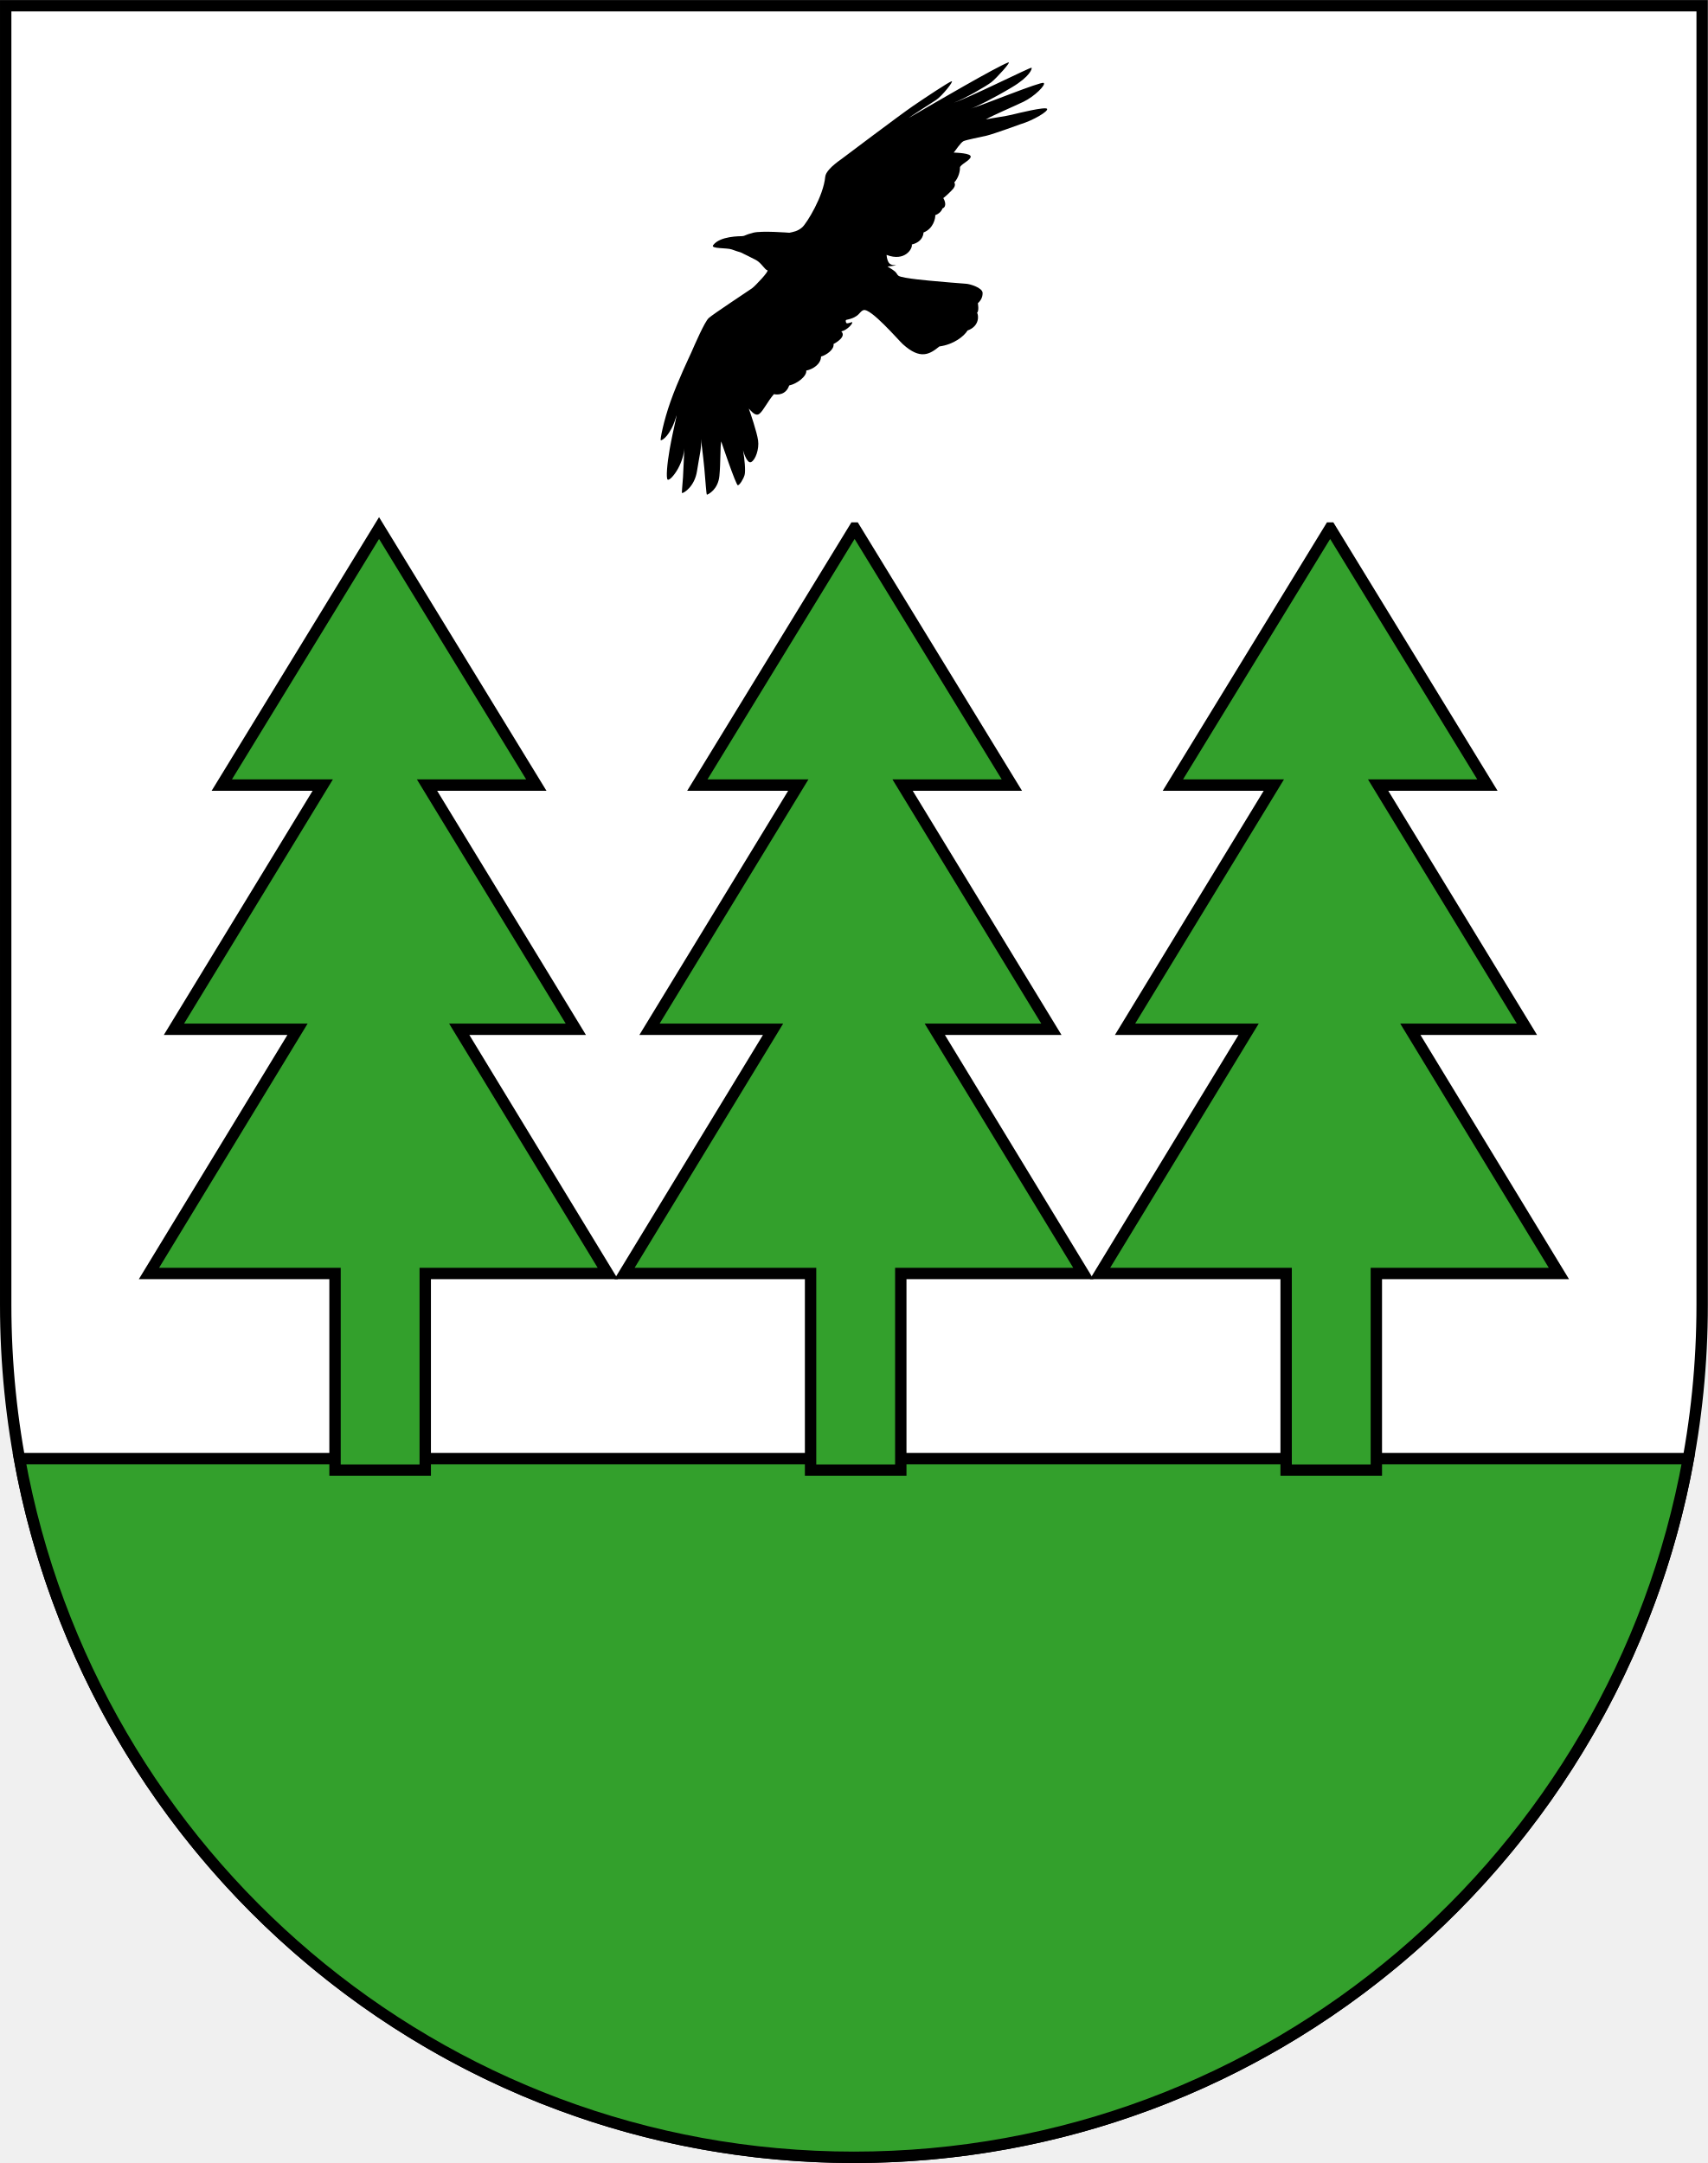
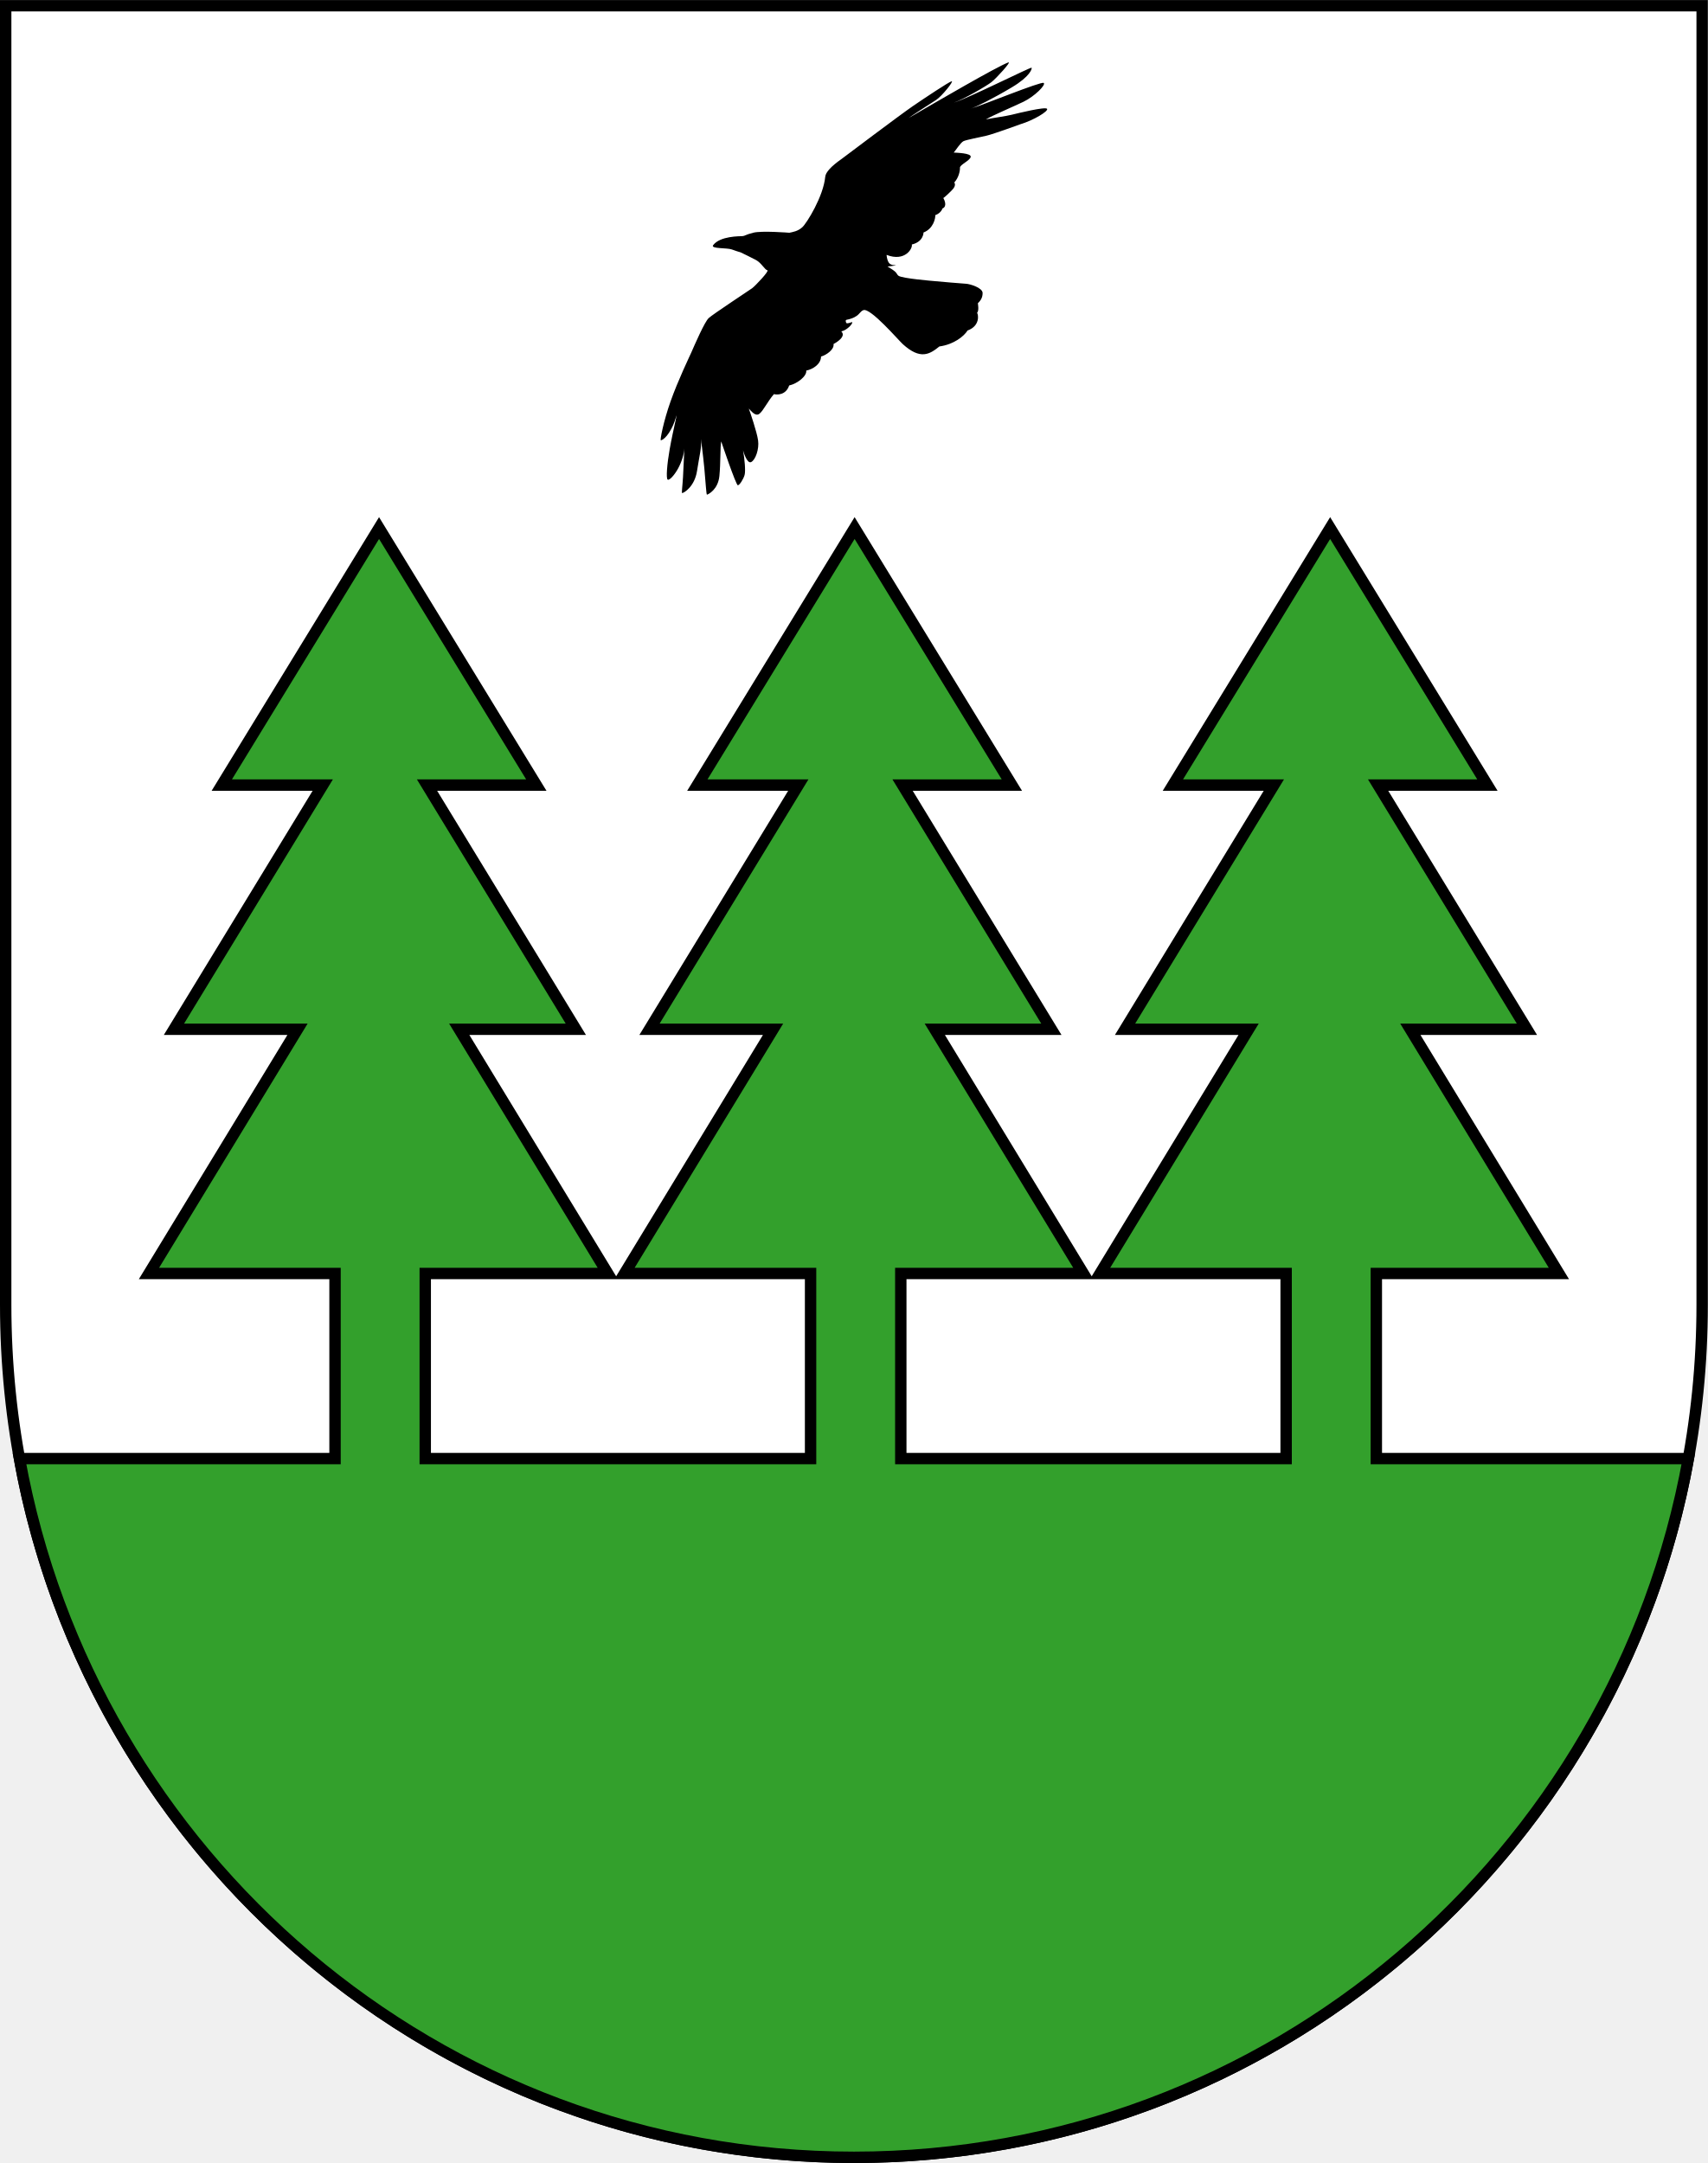
<svg xmlns="http://www.w3.org/2000/svg" xmlns:xlink="http://www.w3.org/1999/xlink" width="600" height="760" id="svg2" version="1.1">
  <defs id="defs4">
    <radialGradient cx="858.042" cy="579.933" r="300" fx="858.042" fy="579.933" id="radialGradient3236" xlink:href="#linearGradient2893" gradientUnits="userSpaceOnUse" gradientTransform="matrix(1.215027,0,0,1.266667,-839.1924,-490.4894)" />
    <linearGradient id="linearGradient2893">
      <stop id="stop2895" style="stop-color:#ffffff;stop-opacity:0.314" offset="0" />
      <stop id="stop2897" style="stop-color:#ffffff;stop-opacity:0.251" offset="0.19" />
      <stop id="stop2901" style="stop-color:#6b6b6b;stop-opacity:0.125" offset="0.6" />
      <stop id="stop2899" style="stop-color:#000000;stop-opacity:0.125" offset="1" />
    </linearGradient>
    <clipPath id="clipPath3983-1">
      <path d="m 1.5,1.5 0,458.868 C 1.5,626.679 135.815,761.5 301.5,761.5 467.185,761.5 601.5,626.679 601.5,460.368 L 601.5,1.5 1.5,1.5 z" id="path3985-7" style="fill:none;stroke:#000000;stroke-width:3;stroke-miterlimit:4;stroke-opacity:1;stroke-dasharray:none;display:inline" />
    </clipPath>
    <linearGradient xlink:href="#linearGradient3693" id="linearGradient3222" gradientUnits="userSpaceOnUse" gradientTransform="matrix(0.276504,0,-0.518581,0.534815,357.1774,286.9045)" x1="251.96" y1="562.482" x2="277.763" y2="590.941" />
    <linearGradient id="linearGradient3693">
      <stop style="stop-color:#969aa4;stop-opacity:1" offset="0" id="stop3695" />
      <stop style="stop-color:#cdcdcf;stop-opacity:1" offset="1" id="stop3697" />
    </linearGradient>
    <linearGradient xlink:href="#linearGradient3693" id="linearGradient3224" gradientUnits="userSpaceOnUse" gradientTransform="translate(-4.553496,53.57144)" x1="251.96" y1="562.482" x2="277.763" y2="590.941" />
    <linearGradient id="linearGradient4125">
      <stop style="stop-color:#969aa4;stop-opacity:1" offset="0" id="stop4127" />
      <stop style="stop-color:#cdcdcf;stop-opacity:1" offset="1" id="stop4129" />
    </linearGradient>
    <linearGradient xlink:href="#linearGradient3693" id="linearGradient3226" gradientUnits="userSpaceOnUse" gradientTransform="translate(0,52.81252)" x1="251.96" y1="562.482" x2="277.763" y2="590.941" />
    <linearGradient id="linearGradient4132">
      <stop style="stop-color:#969aa4;stop-opacity:1" offset="0" id="stop4134" />
      <stop style="stop-color:#cdcdcf;stop-opacity:1" offset="1" id="stop4136" />
    </linearGradient>
    <linearGradient xlink:href="#linearGradient3368" id="linearGradient3228" gradientUnits="userSpaceOnUse" gradientTransform="matrix(0.999044,0.06415167,-0.03758326,-0.862868,21.30428,985.5672)" x1="471.612" y1="495.372" x2="503.053" y2="474.773" />
    <linearGradient id="linearGradient3368">
      <stop style="stop-color:#969aa4;stop-opacity:1" offset="0" id="stop3370" />
      <stop style="stop-color:#d6d6d6;stop-opacity:1" offset="1" id="stop3372" />
    </linearGradient>
    <linearGradient xlink:href="#linearGradient3667" id="linearGradient3230" gradientUnits="userSpaceOnUse" gradientTransform="matrix(0.999044,0.06415167,-0.03758326,-0.862868,21.30428,985.5672)" x1="472.696" y1="494.559" x2="495.193" y2="473.418" />
    <linearGradient id="linearGradient3667">
      <stop style="stop-color:#000000;stop-opacity:1" offset="0" id="stop3669" />
      <stop style="stop-color:#000000;stop-opacity:0" offset="1" id="stop3671" />
    </linearGradient>
    <linearGradient xlink:href="#linearGradient3354" id="linearGradient3232" gradientUnits="userSpaceOnUse" gradientTransform="matrix(1.067377,-0.00225162,-0.163928,-0.974627,45.09665,1076.599)" x1="379.729" y1="477.212" x2="410.628" y2="446.585" />
    <linearGradient id="linearGradient3354">
      <stop style="stop-color:#969aa4;stop-opacity:1" offset="0" id="stop3356" />
      <stop style="stop-color:#d7d7d7;stop-opacity:1" offset="1" id="stop3358" />
    </linearGradient>
    <linearGradient xlink:href="#linearGradient3631" id="linearGradient3234" gradientUnits="userSpaceOnUse" gradientTransform="matrix(1.067377,-0.00225162,-0.163928,-0.974627,45.09647,1076.598)" x1="379.729" y1="473.689" x2="399.244" y2="444.687" />
    <linearGradient id="linearGradient3631">
      <stop style="stop-color:#000000;stop-opacity:1" offset="0" id="stop3633" />
      <stop style="stop-color:#000000;stop-opacity:0" offset="1" id="stop3635" />
    </linearGradient>
    <linearGradient xlink:href="#linearGradient3767" id="linearGradient3236" gradientUnits="userSpaceOnUse" gradientTransform="translate(0,52.81252)" x1="200.935" y1="499.041" x2="545.824" y2="520.034" />
    <linearGradient id="linearGradient3767">
      <stop style="stop-color:#5474ab;stop-opacity:1" offset="0" id="stop3769" />
      <stop style="stop-color:#39527c;stop-opacity:1" offset="1" id="stop3771" />
    </linearGradient>
    <linearGradient xlink:href="#linearGradient3759" id="linearGradient3238" gradientUnits="userSpaceOnUse" gradientTransform="translate(0,52.81252)" x1="353.496" y1="577.47" x2="350.818" y2="519.711" />
    <linearGradient id="linearGradient3759">
      <stop style="stop-color:#ffffff;stop-opacity:1" offset="0" id="stop3761" />
      <stop style="stop-color:#ffffff;stop-opacity:0" offset="1" id="stop3763" />
    </linearGradient>
    <linearGradient xlink:href="#linearGradient3368" id="linearGradient3240" gradientUnits="userSpaceOnUse" gradientTransform="translate(0,52.81252)" x1="471.612" y1="495.372" x2="503.053" y2="474.773" />
    <linearGradient id="linearGradient4163">
      <stop style="stop-color:#969aa4;stop-opacity:1" offset="0" id="stop4165" />
      <stop style="stop-color:#d6d6d6;stop-opacity:1" offset="1" id="stop4167" />
    </linearGradient>
    <linearGradient xlink:href="#linearGradient3354" id="linearGradient3242" gradientUnits="userSpaceOnUse" gradientTransform="translate(0,52.81252)" x1="379.729" y1="477.212" x2="410.628" y2="446.585" />
    <linearGradient id="linearGradient4170">
      <stop style="stop-color:#969aa4;stop-opacity:1" offset="0" id="stop4172" />
      <stop style="stop-color:#d7d7d7;stop-opacity:1" offset="1" id="stop4174" />
    </linearGradient>
    <linearGradient xlink:href="#linearGradient2306" id="linearGradient3244" gradientUnits="userSpaceOnUse" gradientTransform="translate(0,52.81252)" x1="278.902" y1="452.06" x2="306.982" y2="423.6" />
    <linearGradient id="linearGradient2306">
      <stop style="stop-color:#969aa4;stop-opacity:1" offset="0" id="stop2308" />
      <stop style="stop-color:#d8d8d8;stop-opacity:1" offset="1" id="stop2310" />
    </linearGradient>
    <linearGradient xlink:href="#linearGradient2248" id="linearGradient3246" gradientUnits="userSpaceOnUse" gradientTransform="translate(0,52.81252)" x1="246.268" y1="518.844" x2="316.089" y2="508.978" />
    <linearGradient id="linearGradient2248">
      <stop style="stop-color:#a8afbb;stop-opacity:1" offset="0" id="stop2250" />
      <stop style="stop-color:#e1e1e1;stop-opacity:1" offset="1" id="stop2252" />
    </linearGradient>
    <linearGradient xlink:href="#linearGradient3724" id="linearGradient3248" gradientUnits="userSpaceOnUse" gradientTransform="matrix(1.087299,0,0,1,-21.09082,52.81252)" x1="253.153" y1="508.924" x2="280.275" y2="529.806" />
    <linearGradient id="linearGradient3724">
      <stop style="stop-color:#000000;stop-opacity:1" offset="0" id="stop3726" />
      <stop style="stop-color:#000000;stop-opacity:0" offset="1" id="stop3728" />
    </linearGradient>
    <linearGradient xlink:href="#linearGradient3775" id="linearGradient3250" gradientUnits="userSpaceOnUse" gradientTransform="translate(0,52.81252)" x1="244.421" y1="486.295" x2="659.787" y2="519.607" />
    <linearGradient id="linearGradient3775">
      <stop style="stop-color:#11264a;stop-opacity:1" offset="0" id="stop3777" />
      <stop style="stop-color:#374c72;stop-opacity:1" offset="1" id="stop3779" />
    </linearGradient>
    <linearGradient xlink:href="#linearGradient3567" id="linearGradient3252" gradientUnits="userSpaceOnUse" gradientTransform="translate(0,52.81252)" x1="272.83" y1="445.988" x2="316.871" y2="438.134" />
    <linearGradient id="linearGradient3567">
      <stop style="stop-color:#000000;stop-opacity:1" offset="0" id="stop3569" />
      <stop style="stop-color:#000000;stop-opacity:0" offset="1" id="stop3571" />
    </linearGradient>
    <linearGradient xlink:href="#linearGradient3631" id="linearGradient3254" gradientUnits="userSpaceOnUse" gradientTransform="translate(0,52.81252)" x1="379.729" y1="473.689" x2="399.244" y2="444.687" />
    <linearGradient id="linearGradient4197">
      <stop style="stop-color:#000000;stop-opacity:1" offset="0" id="stop4199" />
      <stop style="stop-color:#000000;stop-opacity:0" offset="1" id="stop4201" />
    </linearGradient>
    <linearGradient xlink:href="#linearGradient3667" id="linearGradient3256" gradientUnits="userSpaceOnUse" gradientTransform="translate(0,52.81252)" x1="472.696" y1="494.559" x2="495.193" y2="473.418" />
    <linearGradient id="linearGradient4204">
      <stop style="stop-color:#000000;stop-opacity:1" offset="0" id="stop4206" />
      <stop style="stop-color:#000000;stop-opacity:0" offset="1" id="stop4208" />
    </linearGradient>
    <linearGradient xlink:href="#linearGradient3445" id="linearGradient3258" gradientUnits="userSpaceOnUse" gradientTransform="translate(0,52.81252)" x1="621.021" y1="516.328" x2="567.397" y2="516.328" />
    <linearGradient id="linearGradient3445">
      <stop style="stop-color:#969aa4;stop-opacity:1" offset="0" id="stop3447" />
      <stop style="stop-color:#d5d5d5;stop-opacity:1" offset="1" id="stop3449" />
    </linearGradient>
    <linearGradient xlink:href="#linearGradient3514" id="linearGradient3260" gradientUnits="userSpaceOnUse" gradientTransform="translate(0,52.81252)" x1="613.584" y1="516.109" x2="563.875" y2="516.109" />
    <linearGradient id="linearGradient3514">
      <stop style="stop-color:#000000;stop-opacity:0" offset="0" id="stop3516" />
      <stop style="stop-color:#000000;stop-opacity:1" offset="1" id="stop3518" />
    </linearGradient>
    <linearGradient xlink:href="#linearGradient2224" id="linearGradient3262" gradientUnits="userSpaceOnUse" gradientTransform="translate(0,52.81252)" x1="144.498" y1="503.59" x2="817.58" y2="503.059" />
    <linearGradient id="linearGradient2224">
      <stop style="stop-color:#243044;stop-opacity:1" offset="0" id="stop2226" />
      <stop style="stop-color:#3d5f94;stop-opacity:1" offset="1" id="stop2228" />
    </linearGradient>
    <radialGradient xlink:href="#linearGradient2208" id="radialGradient3264" gradientUnits="userSpaceOnUse" gradientTransform="matrix(-0.30774,1.166842,-1.044041,-0.27533,619.6395,374.3587)" cx="142.932" cy="425.059" fx="142.932" fy="425.059" r="11.806" />
    <linearGradient id="linearGradient2208">
      <stop style="stop-color:#ffff00;stop-opacity:1" offset="0" id="stop2210" />
      <stop style="stop-color:#ffffff;stop-opacity:1" offset="1" id="stop2212" />
    </linearGradient>
    <linearGradient id="linearGradient3693-8">
      <stop style="stop-color:#969aa4;stop-opacity:1" offset="0" id="stop3695-8" />
      <stop style="stop-color:#cdcdcf;stop-opacity:1" offset="1" id="stop3697-2" />
    </linearGradient>
    <linearGradient id="linearGradient4116">
      <stop style="stop-color:#969aa4;stop-opacity:1" offset="0" id="stop4118" />
      <stop style="stop-color:#cdcdcf;stop-opacity:1" offset="1" id="stop4120" />
    </linearGradient>
    <linearGradient id="linearGradient4123">
      <stop style="stop-color:#969aa4;stop-opacity:1" offset="0" id="stop4125" />
      <stop style="stop-color:#cdcdcf;stop-opacity:1" offset="1" id="stop4127-5" />
    </linearGradient>
    <linearGradient id="linearGradient3368-7">
      <stop style="stop-color:#969aa4;stop-opacity:1" offset="0" id="stop3370-1" />
      <stop style="stop-color:#d6d6d6;stop-opacity:1" offset="1" id="stop3372-1" />
    </linearGradient>
    <linearGradient id="linearGradient3667-2">
      <stop style="stop-color:#000000;stop-opacity:1" offset="0" id="stop3669-7" />
      <stop style="stop-color:#000000;stop-opacity:0" offset="1" id="stop3671-6" />
    </linearGradient>
    <linearGradient id="linearGradient3354-4">
      <stop style="stop-color:#969aa4;stop-opacity:1" offset="0" id="stop3356-2" />
      <stop style="stop-color:#d7d7d7;stop-opacity:1" offset="1" id="stop3358-3" />
    </linearGradient>
    <linearGradient id="linearGradient3631-2">
      <stop style="stop-color:#000000;stop-opacity:1" offset="0" id="stop3633-1" />
      <stop style="stop-color:#000000;stop-opacity:0" offset="1" id="stop3635-6" />
    </linearGradient>
    <linearGradient id="linearGradient3767-5">
      <stop style="stop-color:#5474ab;stop-opacity:1" offset="0" id="stop3769-7" />
      <stop style="stop-color:#39527c;stop-opacity:1" offset="1" id="stop3771-6" />
    </linearGradient>
    <linearGradient id="linearGradient3759-8">
      <stop style="stop-color:#ffffff;stop-opacity:1" offset="0" id="stop3761-9" />
      <stop style="stop-color:#ffffff;stop-opacity:0" offset="1" id="stop3763-2" />
    </linearGradient>
    <linearGradient id="linearGradient4154">
      <stop style="stop-color:#969aa4;stop-opacity:1" offset="0" id="stop4156" />
      <stop style="stop-color:#d6d6d6;stop-opacity:1" offset="1" id="stop4158" />
    </linearGradient>
    <linearGradient id="linearGradient4161">
      <stop style="stop-color:#969aa4;stop-opacity:1" offset="0" id="stop4163" />
      <stop style="stop-color:#d7d7d7;stop-opacity:1" offset="1" id="stop4165-5" />
    </linearGradient>
    <linearGradient id="linearGradient2306-3">
      <stop style="stop-color:#969aa4;stop-opacity:1" offset="0" id="stop2308-1" />
      <stop style="stop-color:#d8d8d8;stop-opacity:1" offset="1" id="stop2310-2" />
    </linearGradient>
    <linearGradient id="linearGradient2248-3">
      <stop style="stop-color:#a8afbb;stop-opacity:1" offset="0" id="stop2250-4" />
      <stop style="stop-color:#e1e1e1;stop-opacity:1" offset="1" id="stop2252-1" />
    </linearGradient>
    <linearGradient id="linearGradient3724-3">
      <stop style="stop-color:#000000;stop-opacity:1" offset="0" id="stop3726-8" />
      <stop style="stop-color:#000000;stop-opacity:0" offset="1" id="stop3728-7" />
    </linearGradient>
    <linearGradient id="linearGradient3775-2">
      <stop style="stop-color:#11264a;stop-opacity:1" offset="0" id="stop3777-7" />
      <stop style="stop-color:#374c72;stop-opacity:1" offset="1" id="stop3779-7" />
    </linearGradient>
    <linearGradient id="linearGradient3567-3">
      <stop style="stop-color:#000000;stop-opacity:1" offset="0" id="stop3569-1" />
      <stop style="stop-color:#000000;stop-opacity:0" offset="1" id="stop3571-9" />
    </linearGradient>
    <linearGradient id="linearGradient4188">
      <stop style="stop-color:#000000;stop-opacity:1" offset="0" id="stop4190" />
      <stop style="stop-color:#000000;stop-opacity:0" offset="1" id="stop4192" />
    </linearGradient>
    <linearGradient id="linearGradient4195">
      <stop style="stop-color:#000000;stop-opacity:1" offset="0" id="stop4197" />
      <stop style="stop-color:#000000;stop-opacity:0" offset="1" id="stop4199-5" />
    </linearGradient>
    <linearGradient id="linearGradient3445-2">
      <stop style="stop-color:#969aa4;stop-opacity:1" offset="0" id="stop3447-8" />
      <stop style="stop-color:#d5d5d5;stop-opacity:1" offset="1" id="stop3449-6" />
    </linearGradient>
    <linearGradient id="linearGradient3514-2">
      <stop style="stop-color:#000000;stop-opacity:0" offset="0" id="stop3516-4" />
      <stop style="stop-color:#000000;stop-opacity:1" offset="1" id="stop3518-8" />
    </linearGradient>
    <linearGradient id="linearGradient2224-5">
      <stop style="stop-color:#243044;stop-opacity:1" offset="0" id="stop2226-0" />
      <stop style="stop-color:#3d5f94;stop-opacity:1" offset="1" id="stop2228-9" />
    </linearGradient>
    <linearGradient id="linearGradient2208-0">
      <stop style="stop-color:#ffff00;stop-opacity:1" offset="0" id="stop2210-6" />
      <stop style="stop-color:#ffffff;stop-opacity:1" offset="1" id="stop2212-1" />
    </linearGradient>
    <linearGradient id="linearGradient2208-0-3">
      <stop id="stop2210-6-5" offset="0" style="stop-color:#ffff00;stop-opacity:1" />
      <stop id="stop2212-1-1" offset="1" style="stop-color:#ffffff;stop-opacity:1" />
    </linearGradient>
    <linearGradient id="linearGradient2224-5-4">
      <stop id="stop2226-0-7" offset="0" style="stop-color:#243044;stop-opacity:1" />
      <stop id="stop2228-9-8" offset="1" style="stop-color:#3d5f94;stop-opacity:1" />
    </linearGradient>
    <linearGradient id="linearGradient3514-2-5">
      <stop id="stop3516-4-0" offset="0" style="stop-color:#000000;stop-opacity:0" />
      <stop id="stop3518-8-9" offset="1" style="stop-color:#000000;stop-opacity:1" />
    </linearGradient>
    <linearGradient id="linearGradient3445-2-0">
      <stop id="stop3447-8-1" offset="0" style="stop-color:#969aa4;stop-opacity:1" />
      <stop id="stop3449-6-2" offset="1" style="stop-color:#d5d5d5;stop-opacity:1" />
    </linearGradient>
    <linearGradient id="linearGradient4195-0">
      <stop id="stop4197-3" offset="0" style="stop-color:#000000;stop-opacity:1" />
      <stop id="stop4199-5-8" offset="1" style="stop-color:#000000;stop-opacity:0" />
    </linearGradient>
    <linearGradient id="linearGradient4188-2">
      <stop id="stop4190-6" offset="0" style="stop-color:#000000;stop-opacity:1" />
      <stop id="stop4192-6" offset="1" style="stop-color:#000000;stop-opacity:0" />
    </linearGradient>
    <linearGradient id="linearGradient3567-3-8">
      <stop id="stop3569-1-1" offset="0" style="stop-color:#000000;stop-opacity:1" />
      <stop id="stop3571-9-8" offset="1" style="stop-color:#000000;stop-opacity:0" />
    </linearGradient>
    <linearGradient id="linearGradient3775-2-5">
      <stop id="stop3777-7-9" offset="0" style="stop-color:#11264a;stop-opacity:1" />
      <stop id="stop3779-7-9" offset="1" style="stop-color:#374c72;stop-opacity:1" />
    </linearGradient>
    <linearGradient id="linearGradient3724-3-7">
      <stop id="stop3726-8-3" offset="0" style="stop-color:#000000;stop-opacity:1" />
      <stop id="stop3728-7-3" offset="1" style="stop-color:#000000;stop-opacity:0" />
    </linearGradient>
    <linearGradient id="linearGradient2248-3-7">
      <stop id="stop2250-4-7" offset="0" style="stop-color:#a8afbb;stop-opacity:1" />
      <stop id="stop2252-1-7" offset="1" style="stop-color:#e1e1e1;stop-opacity:1" />
    </linearGradient>
    <linearGradient id="linearGradient2306-3-0">
      <stop id="stop2308-1-7" offset="0" style="stop-color:#969aa4;stop-opacity:1" />
      <stop id="stop2310-2-1" offset="1" style="stop-color:#d8d8d8;stop-opacity:1" />
    </linearGradient>
    <linearGradient id="linearGradient4161-1">
      <stop id="stop4163-4" offset="0" style="stop-color:#969aa4;stop-opacity:1" />
      <stop id="stop4165-5-6" offset="1" style="stop-color:#d7d7d7;stop-opacity:1" />
    </linearGradient>
    <linearGradient id="linearGradient4154-2">
      <stop id="stop4156-0" offset="0" style="stop-color:#969aa4;stop-opacity:1" />
      <stop id="stop4158-0" offset="1" style="stop-color:#d6d6d6;stop-opacity:1" />
    </linearGradient>
    <linearGradient id="linearGradient3759-8-5">
      <stop id="stop3761-9-4" offset="0" style="stop-color:#ffffff;stop-opacity:1" />
      <stop id="stop3763-2-1" offset="1" style="stop-color:#ffffff;stop-opacity:0" />
    </linearGradient>
    <linearGradient id="linearGradient3767-5-6">
      <stop id="stop3769-7-5" offset="0" style="stop-color:#5474ab;stop-opacity:1" />
      <stop id="stop3771-6-7" offset="1" style="stop-color:#39527c;stop-opacity:1" />
    </linearGradient>
    <linearGradient id="linearGradient3631-2-6">
      <stop id="stop3633-1-0" offset="0" style="stop-color:#000000;stop-opacity:1" />
      <stop id="stop3635-6-1" offset="1" style="stop-color:#000000;stop-opacity:0" />
    </linearGradient>
    <linearGradient id="linearGradient3354-4-3">
      <stop id="stop3356-2-7" offset="0" style="stop-color:#969aa4;stop-opacity:1" />
      <stop id="stop3358-3-2" offset="1" style="stop-color:#d7d7d7;stop-opacity:1" />
    </linearGradient>
    <linearGradient id="linearGradient3667-2-0">
      <stop id="stop3669-7-9" offset="0" style="stop-color:#000000;stop-opacity:1" />
      <stop id="stop3671-6-7" offset="1" style="stop-color:#000000;stop-opacity:0" />
    </linearGradient>
    <linearGradient id="linearGradient3368-7-5">
      <stop id="stop3370-1-4" offset="0" style="stop-color:#969aa4;stop-opacity:1" />
      <stop id="stop3372-1-2" offset="1" style="stop-color:#d6d6d6;stop-opacity:1" />
    </linearGradient>
    <linearGradient id="linearGradient4123-3">
      <stop id="stop4125-6" offset="0" style="stop-color:#969aa4;stop-opacity:1" />
      <stop id="stop4127-5-1" offset="1" style="stop-color:#cdcdcf;stop-opacity:1" />
    </linearGradient>
    <linearGradient id="linearGradient4116-0">
      <stop id="stop4118-7" offset="0" style="stop-color:#969aa4;stop-opacity:1" />
      <stop id="stop4120-6" offset="1" style="stop-color:#cdcdcf;stop-opacity:1" />
    </linearGradient>
    <linearGradient id="linearGradient3693-8-9">
      <stop id="stop3695-8-8" offset="0" style="stop-color:#969aa4;stop-opacity:1" />
      <stop id="stop3697-2-4" offset="1" style="stop-color:#cdcdcf;stop-opacity:1" />
    </linearGradient>
    <linearGradient id="linearGradient2208-1">
      <stop id="stop2210-3" offset="0" style="stop-color:#ffff00;stop-opacity:1" />
      <stop id="stop2212-5" offset="1" style="stop-color:#ffffff;stop-opacity:1" />
    </linearGradient>
    <radialGradient r="11.806" fy="425.059" fx="142.932" cy="425.059" cx="142.932" gradientTransform="matrix(-0.30774,1.166842,-1.044041,-0.27533,619.6395,374.3587)" gradientUnits="userSpaceOnUse" id="radialGradient3264-9" xlink:href="#linearGradient2208-1" />
    <linearGradient id="linearGradient2224-8">
      <stop id="stop2226-8" offset="0" style="stop-color:#243044;stop-opacity:1" />
      <stop id="stop2228-2" offset="1" style="stop-color:#3d5f94;stop-opacity:1" />
    </linearGradient>
    <linearGradient y2="503.059" x2="817.58" y1="503.59" x1="144.498" gradientTransform="translate(0,52.81252)" gradientUnits="userSpaceOnUse" id="linearGradient3262-7" xlink:href="#linearGradient2224-8" />
    <linearGradient id="linearGradient3514-9">
      <stop id="stop3516-6" offset="0" style="stop-color:#000000;stop-opacity:0" />
      <stop id="stop3518-3" offset="1" style="stop-color:#000000;stop-opacity:1" />
    </linearGradient>
    <linearGradient y2="516.109" x2="563.875" y1="516.109" x1="613.584" gradientTransform="translate(0,52.81252)" gradientUnits="userSpaceOnUse" id="linearGradient3260-4" xlink:href="#linearGradient3514-9" />
    <linearGradient id="linearGradient3445-6">
      <stop id="stop3447-1" offset="0" style="stop-color:#969aa4;stop-opacity:1" />
      <stop id="stop3449-8" offset="1" style="stop-color:#d5d5d5;stop-opacity:1" />
    </linearGradient>
    <linearGradient y2="516.328" x2="567.397" y1="516.328" x1="621.021" gradientTransform="translate(0,52.81252)" gradientUnits="userSpaceOnUse" id="linearGradient3258-6" xlink:href="#linearGradient3445-6" />
    <linearGradient id="linearGradient4204-4">
      <stop id="stop4206-6" offset="0" style="stop-color:#000000;stop-opacity:1" />
      <stop id="stop4208-0" offset="1" style="stop-color:#000000;stop-opacity:0" />
    </linearGradient>
    <linearGradient y2="473.418" x2="495.193" y1="494.559" x1="472.696" gradientTransform="translate(0,52.81252)" gradientUnits="userSpaceOnUse" id="linearGradient3256-4" xlink:href="#linearGradient3667-5" />
    <linearGradient id="linearGradient4197-8">
      <stop id="stop4199-9" offset="0" style="stop-color:#000000;stop-opacity:1" />
      <stop id="stop4201-3" offset="1" style="stop-color:#000000;stop-opacity:0" />
    </linearGradient>
    <linearGradient y2="444.687" x2="399.244" y1="473.689" x1="379.729" gradientTransform="translate(0,52.81252)" gradientUnits="userSpaceOnUse" id="linearGradient3254-3" xlink:href="#linearGradient3631-4" />
    <linearGradient id="linearGradient3567-0">
      <stop id="stop3569-6" offset="0" style="stop-color:#000000;stop-opacity:1" />
      <stop id="stop3571-1" offset="1" style="stop-color:#000000;stop-opacity:0" />
    </linearGradient>
    <linearGradient y2="438.134" x2="316.871" y1="445.988" x1="272.83" gradientTransform="translate(0,52.81252)" gradientUnits="userSpaceOnUse" id="linearGradient3252-0" xlink:href="#linearGradient3567-0" />
    <linearGradient id="linearGradient3775-5">
      <stop id="stop3777-0" offset="0" style="stop-color:#11264a;stop-opacity:1" />
      <stop id="stop3779-9" offset="1" style="stop-color:#374c72;stop-opacity:1" />
    </linearGradient>
    <linearGradient y2="519.607" x2="659.787" y1="486.295" x1="244.421" gradientTransform="translate(0,52.81252)" gradientUnits="userSpaceOnUse" id="linearGradient3250-6" xlink:href="#linearGradient3775-5" />
    <linearGradient id="linearGradient3724-2">
      <stop id="stop3726-4" offset="0" style="stop-color:#000000;stop-opacity:1" />
      <stop id="stop3728-8" offset="1" style="stop-color:#000000;stop-opacity:0" />
    </linearGradient>
    <linearGradient y2="529.806" x2="280.275" y1="508.924" x1="253.153" gradientTransform="matrix(1.087299,0,0,1,-21.09082,52.81252)" gradientUnits="userSpaceOnUse" id="linearGradient3248-0" xlink:href="#linearGradient3724-2" />
    <linearGradient id="linearGradient2248-2">
      <stop id="stop2250-8" offset="0" style="stop-color:#a8afbb;stop-opacity:1" />
      <stop id="stop2252-6" offset="1" style="stop-color:#e1e1e1;stop-opacity:1" />
    </linearGradient>
    <linearGradient y2="508.978" x2="316.089" y1="518.844" x1="246.268" gradientTransform="translate(0,52.81252)" gradientUnits="userSpaceOnUse" id="linearGradient3246-0" xlink:href="#linearGradient2248-2" />
    <linearGradient id="linearGradient2306-8">
      <stop id="stop2308-6" offset="0" style="stop-color:#969aa4;stop-opacity:1" />
      <stop id="stop2310-5" offset="1" style="stop-color:#d8d8d8;stop-opacity:1" />
    </linearGradient>
    <linearGradient y2="423.6" x2="306.982" y1="452.06" x1="278.902" gradientTransform="translate(0,52.81252)" gradientUnits="userSpaceOnUse" id="linearGradient3244-9" xlink:href="#linearGradient2306-8" />
    <linearGradient id="linearGradient4170-9">
      <stop id="stop4172-3" offset="0" style="stop-color:#969aa4;stop-opacity:1" />
      <stop id="stop4174-1" offset="1" style="stop-color:#d7d7d7;stop-opacity:1" />
    </linearGradient>
    <linearGradient y2="446.585" x2="410.628" y1="477.212" x1="379.729" gradientTransform="translate(0,52.81252)" gradientUnits="userSpaceOnUse" id="linearGradient3242-7" xlink:href="#linearGradient3354-9" />
    <linearGradient id="linearGradient4163-4">
      <stop id="stop4165-2" offset="0" style="stop-color:#969aa4;stop-opacity:1" />
      <stop id="stop4167-7" offset="1" style="stop-color:#d6d6d6;stop-opacity:1" />
    </linearGradient>
    <linearGradient y2="474.773" x2="503.053" y1="495.372" x1="471.612" gradientTransform="translate(0,52.81252)" gradientUnits="userSpaceOnUse" id="linearGradient3240-7" xlink:href="#linearGradient3368-2" />
    <linearGradient id="linearGradient3759-1">
      <stop id="stop3761-3" offset="0" style="stop-color:#ffffff;stop-opacity:1" />
      <stop id="stop3763-8" offset="1" style="stop-color:#ffffff;stop-opacity:0" />
    </linearGradient>
    <linearGradient y2="519.711" x2="350.818" y1="577.47" x1="353.496" gradientTransform="translate(0,52.81252)" gradientUnits="userSpaceOnUse" id="linearGradient3238-1" xlink:href="#linearGradient3759-1" />
    <linearGradient id="linearGradient3767-3">
      <stop id="stop3769-3" offset="0" style="stop-color:#5474ab;stop-opacity:1" />
      <stop id="stop3771-4" offset="1" style="stop-color:#39527c;stop-opacity:1" />
    </linearGradient>
    <linearGradient y2="520.034" x2="545.824" y1="499.041" x1="200.935" gradientTransform="translate(0,52.81252)" gradientUnits="userSpaceOnUse" id="linearGradient3236-2" xlink:href="#linearGradient3767-3" />
    <linearGradient id="linearGradient3631-4">
      <stop id="stop3633-3" offset="0" style="stop-color:#000000;stop-opacity:1" />
      <stop id="stop3635-1" offset="1" style="stop-color:#000000;stop-opacity:0" />
    </linearGradient>
    <linearGradient y2="444.687" x2="399.244" y1="473.689" x1="379.729" gradientTransform="matrix(1.067377,-0.00225162,-0.163928,-0.974627,45.09647,1076.598)" gradientUnits="userSpaceOnUse" id="linearGradient3234-5" xlink:href="#linearGradient3631-4" />
    <linearGradient id="linearGradient3354-9">
      <stop id="stop3356-27" offset="0" style="stop-color:#969aa4;stop-opacity:1" />
      <stop id="stop3358-9" offset="1" style="stop-color:#d7d7d7;stop-opacity:1" />
    </linearGradient>
    <linearGradient y2="446.585" x2="410.628" y1="477.212" x1="379.729" gradientTransform="matrix(1.067377,-0.00225162,-0.163928,-0.974627,45.09665,1076.599)" gradientUnits="userSpaceOnUse" id="linearGradient3232-8" xlink:href="#linearGradient3354-9" />
    <linearGradient id="linearGradient3667-5">
      <stop id="stop3669-76" offset="0" style="stop-color:#000000;stop-opacity:1" />
      <stop id="stop3671-1" offset="1" style="stop-color:#000000;stop-opacity:0" />
    </linearGradient>
    <linearGradient y2="473.418" x2="495.193" y1="494.559" x1="472.696" gradientTransform="matrix(0.999044,0.06415167,-0.03758326,-0.862868,21.30428,985.5672)" gradientUnits="userSpaceOnUse" id="linearGradient3230-8" xlink:href="#linearGradient3667-5" />
    <linearGradient id="linearGradient3368-2">
      <stop id="stop3370-2" offset="0" style="stop-color:#969aa4;stop-opacity:1" />
      <stop id="stop3372-16" offset="1" style="stop-color:#d6d6d6;stop-opacity:1" />
    </linearGradient>
    <linearGradient y2="474.773" x2="503.053" y1="495.372" x1="471.612" gradientTransform="matrix(0.999044,0.06415167,-0.03758326,-0.862868,21.30428,985.5672)" gradientUnits="userSpaceOnUse" id="linearGradient3228-3" xlink:href="#linearGradient3368-2" />
    <linearGradient id="linearGradient4132-1">
      <stop id="stop4134-4" offset="0" style="stop-color:#969aa4;stop-opacity:1" />
      <stop id="stop4136-2" offset="1" style="stop-color:#cdcdcf;stop-opacity:1" />
    </linearGradient>
    <linearGradient y2="590.941" x2="277.763" y1="562.482" x1="251.96" gradientTransform="translate(0,52.81252)" gradientUnits="userSpaceOnUse" id="linearGradient3226-6" xlink:href="#linearGradient3693-5" />
    <linearGradient id="linearGradient4125-1">
      <stop id="stop4127-52" offset="0" style="stop-color:#969aa4;stop-opacity:1" />
      <stop id="stop4129-7" offset="1" style="stop-color:#cdcdcf;stop-opacity:1" />
    </linearGradient>
    <linearGradient y2="590.941" x2="277.763" y1="562.482" x1="251.96" gradientTransform="translate(-4.553496,53.57144)" gradientUnits="userSpaceOnUse" id="linearGradient3224-1" xlink:href="#linearGradient3693-5" />
    <linearGradient id="linearGradient3693-5">
      <stop id="stop3695-1" offset="0" style="stop-color:#969aa4;stop-opacity:1" />
      <stop id="stop3697-7" offset="1" style="stop-color:#cdcdcf;stop-opacity:1" />
    </linearGradient>
    <linearGradient y2="590.941" x2="277.763" y1="562.482" x1="251.96" gradientTransform="matrix(0.276504,0,-0.518581,0.534815,357.1774,286.9045)" gradientUnits="userSpaceOnUse" id="linearGradient3222-5" xlink:href="#linearGradient3693-5" />
    <clipPath id="clipPath3983-1-2">
      <path style="fill:none;stroke:#000000;stroke-width:3;stroke-miterlimit:4;stroke-opacity:1;stroke-dasharray:none;display:inline" id="path3985-7-4" d="m 1.5,1.5 0,458.868 C 1.5,626.679 135.815,761.5 301.5,761.5 467.185,761.5 601.5,626.679 601.5,460.368 L 601.5,1.5 1.5,1.5 z" />
    </clipPath>
    <linearGradient id="linearGradient2893-0">
      <stop offset="0" style="stop-color:#ffffff;stop-opacity:0.314" id="stop2895-9" />
      <stop offset="0.19" style="stop-color:#ffffff;stop-opacity:0.251" id="stop2897-4" />
      <stop offset="0.6" style="stop-color:#6b6b6b;stop-opacity:0.125" id="stop2901-8" />
      <stop offset="1" style="stop-color:#000000;stop-opacity:0.125" id="stop2899-8" />
    </linearGradient>
    <radialGradient gradientTransform="matrix(1.215027,0,0,1.266667,-839.1924,-490.4894)" gradientUnits="userSpaceOnUse" xlink:href="#linearGradient2893-0" id="radialGradient3236-4" fy="579.933" fx="858.042" r="300" cy="579.933" cx="858.042" />
  </defs>
  <g id="layer1" transform="translate(-37.14284,-225.7076)">
-     <g id="g8396" transform="matrix(0.993404,0,0,0.9947194,2.244991,3.20513)">
-       <path d="m 37.143,225.708 0,458.868 c 0,166.311 134.315,301.132 300,301.132 165.685,0 300,-134.821 300,-301.132 l 0,-458.868 -600,0 z" id="path2346-6-17" style="fill:#ffffff;fill-opacity:1;stroke:#000000;stroke-width:4.024;stroke-miterlimit:4;stroke-dasharray:none;stroke-opacity:1" />
-       <path id="use4265-4" d="m 42.018,738.895 c 25.474,140.388 147.912,246.812 295.125,246.812 147.213,0 269.651,-106.424 295.125,-246.812 -345.38,0 -383.096,0 -590.25,0 z" style="fill:#33a02c;fill-opacity:1;stroke:#000000;stroke-width:4.024;stroke-miterlimit:4;stroke-dasharray:none;stroke-opacity:1" />
-       <path d="m 351.595,319.531 c 0.771,0.651 0.835,1.27 1.356,1.592 1.518,0.937 11.721,1.771 13.042,1.888 1.321,0.117 9.359,0.843 10.749,0.899 1.394,0.055 5.903,1.395 5.917,3.279 0.013,1.885 -1.013,2.956 -1.686,3.62 0,0 0.5,2.618 -0.271,3.386 0.503,0.658 1.049,4.658 -3.365,6.223 -1.247,2.026 -4.83,4.935 -9.97,5.642 -3.443,2.788 -6.72,4.814 -12.93,-0.807 -1.551,-1.403 -11.375,-12.847 -13.921,-12.03 -1.5,0.482 -1.287,2.481 -5.968,3.422 -0.473,0.094 -0.305,0.635 -0.135,1.053 0.229,0.559 2.031,-0.355 2.13,-0.202 0.263,0.405 -1.629,2.73 -3.869,3.257 1.893,1.811 -1.882,4 -2.751,4.457 0.344,1.908 -2.584,3.932 -4.409,4.415 -0.039,2.617 -2.752,4.457 -5.238,4.965 0.29,1.892 -3.119,4.627 -6.037,5.256 -1.183,3.523 -4.399,3.308 -5.391,3.058 -2.289,2.649 -3.698,5.799 -5.118,6.919 -1.42,1.121 -2.892,-0.95 -3.769,-1.809 0.477,1.29 2.862,8.2 3.289,11.255 0.429,3.055 -0.938,6.903 -2.468,7.636 -1.528,0.732 -2.855,-4.172 -2.855,-4.172 0.528,2.947 0.965,7.319 0.54,8.757 -0.425,1.438 -1.728,3.55 -2.376,3.607 -0.65,0.057 -5.884,-15.487 -5.884,-15.487 -0.393,1.747 -0.172,7.481 -0.648,12.218 -0.472,4.737 -3.86,6.464 -4.387,6.583 -0.258,0.06 -0.483,-4.584 -0.946,-9.394 -0.484,-5.043 -1.2,-10.264 -1.2,-10.264 0.309,3.24 -0.524,5.681 -1.374,11.269 -0.848,5.585 -4.695,7.836 -5.275,7.832 -0.232,-0.002 0.134,-2.567 0.312,-5.606 0.266,-4.548 0.463,-10.19 0.463,-10.19 -0.097,2.001 -0.926,4.794 -2.197,7.11 -1.339,2.433 -3.134,4.334 -3.696,3.927 -0.605,-0.437 -0.211,-5.492 0.71,-10.683 1.255,-7.101 3.215,-14.519 2.145,-11.064 -1.853,5.984 -4.732,8.036 -5.293,7.819 -0.272,-0.105 0.95,-6.581 3.458,-13.662 2.667,-7.535 6.653,-15.742 7.302,-17.214 1.254,-2.855 4.717,-10.862 6.184,-12.238 1.468,-1.376 14.305,-9.774 15.375,-10.557 1.068,-0.783 6.252,-6.222 5.377,-6.355 -0.87,-0.133 -2.058,-2.525 -3.952,-3.58 -1.274,-0.713 -4.729,-2.348 -5.269,-2.628 -0.541,-0.278 -0.39,-0.061 -3.345,-1.135 -1.746,-0.636 -7.62,-0.17 -6.593,-1.523 2.471,-3.257 9.36,-3.12 10.331,-3.182 0.971,-0.061 0.852,-0.441 3.848,-1.209 2.999,-0.77 12.774,0.013 12.774,0.013 1.288,-0.278 2.975,-0.512 4.561,-1.935 1.584,-1.425 7.485,-10.931 8.127,-17.865 0.142,-1.534 2.068,-3.677 5.737,-6.234 0,0 20.786,-15.661 25.318,-18.75 4.531,-3.086 12.605,-8.439 13.626,-8.715 1.018,-0.276 -3.439,5.304 -5.489,6.607 -2.049,1.303 -8.826,5.67 -9.68,6.353 8.955,-5.204 31.159,-18.148 35.231,-19.623 1.317,-0.478 -4.204,5.582 -5.97,6.968 -1.761,1.385 -10.013,6.148 -13.282,7.239 4.721,-1.384 27.316,-12.697 27.5,-12.343 0.185,0.35 -0.482,3.054 -7.014,6.945 -6.532,3.893 -12.685,6.952 -14.514,7.508 4.201,-1.202 24.82,-9.664 25.783,-9.075 0.962,0.587 -3.213,4.775 -7.14,6.653 -3.926,1.878 -10.921,4.813 -13.298,6.236 2.793,-0.584 6.846,-1.089 9.11,-1.641 2.264,-0.554 11.908,-2.925 12.531,-2.107 0.623,0.818 -4.834,4.079 -9.436,5.453 0,0 -9.486,3.464 -11.956,4.038 -2.475,0.575 -7.099,1.448 -8.161,1.939 -1.062,0.492 -2.97,3.57 -3.468,4.029 0.907,0.059 6.228,0.183 6.016,1.508 -0.211,1.327 -3.872,2.787 -3.805,3.841 0.071,1.055 -0.457,3.574 -1.992,5.188 0.347,0.565 0.334,1.261 -0.287,2.105 -0.622,0.844 -3.385,3.386 -3.598,3.415 0.468,0.788 1.404,3.011 -0.313,3.692 0,0 -0.417,1.583 -2.54,2.365 0.096,1.117 -0.711,4.806 -4.153,6.114 0,0 0.054,3.257 -4.143,4.245 0.379,1.371 -2.435,6.207 -8.914,3.666 0,0 0.035,1.634 0.788,2.761 0.355,0.53 1.133,0.897 2.067,0.858 1.517,-0.061 -1.013,0.381 -2.516,0.477 0.243,0.236 1.656,0.96 2.553,1.72 z" id="path21-4" />
-       <g style="stroke:#000000;stroke-width:4.024;stroke-miterlimit:4;stroke-dasharray:none;stroke-opacity:1" transform="translate(2.4999999e-6,0)" id="g8431">
-         <path style="opacity:1;fill:#33a02c;fill-opacity:1;stroke:#000000;stroke-width:4.024;stroke-linecap:round;stroke-miterlimit:4;stroke-dasharray:none;stroke-dashoffset:0;stroke-opacity:1" d="m 169.192,410.206 -27.81,45.396 -27.81,45.396 35.709,0 -17.096,28.018 -35.534,58.239 43.7,0 -11.968,19.651 -40.57,66.609 65.809,0 0,69.46 31.906,0 0,-69.46 64.564,0 -40.57,-66.609 -11.968,-19.651 41.235,0 -35.534,-58.239 -17.096,-28.018 38.653,0 -27.81,-45.396 -27.81,-45.396 z" id="path8363" />
-         <path style="opacity:1;fill:#33a02c;fill-opacity:1;stroke:#000000;stroke-width:4.024;stroke-linecap:round;stroke-miterlimit:4;stroke-dasharray:none;stroke-dashoffset:0;stroke-opacity:1" d="m 337.382,410.206 -27.81,45.396 -27.81,45.396 35.709,0 -17.096,28.018 -35.534,58.239 43.7,0 -11.968,19.651 -40.57,66.609 65.809,0 0,69.46 31.907,0 0,-69.46 64.564,0 -40.57,-66.609 -11.968,-19.651 41.235,0 -35.534,-58.239 -17.096,-28.018 38.653,0 -27.81,-45.396 -27.81,-45.396 z" id="path8363-4" />
-         <path style="opacity:1;fill:#33a02c;fill-opacity:1;stroke:#000000;stroke-width:4.024;stroke-linecap:round;stroke-miterlimit:4;stroke-dasharray:none;stroke-dashoffset:0;stroke-opacity:1" d="m 505.573,410.206 -27.81,45.396 -27.81,45.396 35.709,0 -17.096,28.018 -35.534,58.239 43.701,0 -11.968,19.651 -40.57,66.609 65.809,0 0,69.46 31.907,0 0,-69.46 64.564,0 -40.57,-66.609 -11.968,-19.651 41.235,0 -35.534,-58.239 -17.096,-28.018 38.653,0 -27.81,-45.396 -27.81,-45.396 z" id="path8363-5" />
-       </g>
-     </g>
+     <path style="fill:#ffffff;fill-opacity:1;stroke:#000000;stroke-width:4;stroke-miterlimit:4;stroke-dasharray:none;stroke-opacity:1" id="path2346-6-17" d="m 39.143,227.721 0,456.445 c 0,165.432 133.429,299.542 298.021,299.542 164.593,0 298.021,-134.11 298.021,-299.542 l 0,-456.445 -596.042,0 z" />
+     <path style="fill:#33a02c;fill-opacity:1;stroke:#000000;stroke-width:4;stroke-miterlimit:4;stroke-dasharray:none;stroke-opacity:1" d="M 133.178 185.537 L 105.551 230.693 L 77.924 275.85 L 113.398 275.85 L 96.414 303.721 L 61.115 361.652 L 104.527 361.652 L 92.639 381.199 L 52.336 447.457 L 117.711 447.457 L 117.711 512.49 L 6.844 512.49 C 32.15 652.137 153.78 758 300.021 758 C 446.263 758 567.893 652.137 593.199 512.49 L 483.568 512.49 L 483.568 447.457 L 547.707 447.457 L 507.404 381.199 L 495.516 361.652 L 536.479 361.652 L 501.178 303.721 L 484.195 275.85 L 522.594 275.85 L 494.967 230.693 L 467.34 185.537 L 439.713 230.693 L 412.086 275.85 L 447.561 275.85 L 430.576 303.721 L 395.277 361.652 L 438.689 361.652 L 426.801 381.199 L 386.498 447.457 L 451.873 447.457 L 451.873 512.49 L 316.488 512.49 L 316.488 447.457 L 380.625 447.457 L 340.324 381.199 L 328.434 361.652 L 369.396 361.652 L 334.098 303.721 L 317.115 275.85 L 355.512 275.85 L 327.885 230.693 L 300.26 185.537 L 272.633 230.693 L 245.006 275.85 L 280.479 275.85 L 263.496 303.721 L 228.195 361.652 L 271.607 361.652 L 259.719 381.199 L 219.416 447.457 L 284.791 447.457 L 284.791 512.49 L 149.406 512.49 L 149.406 447.457 L 213.545 447.457 L 173.242 381.199 L 161.354 361.652 L 202.316 361.652 L 167.016 303.721 L 150.033 275.85 L 188.432 275.85 L 160.805 230.693 L 133.178 185.537 z " transform="translate(37.14284,225.7076)" id="use4265-4" />
+     <path id="path21-4" d="m 351.521,321.049 c 0.766,0.647 0.83,1.264 1.347,1.584 1.508,0.932 11.644,1.762 12.956,1.878 1.312,0.116 9.297,0.838 10.678,0.894 1.384,0.055 5.864,1.387 5.878,3.262 0.013,1.875 -1.006,2.94 -1.675,3.601 0,0 0.496,2.604 -0.269,3.368 0.499,0.654 1.042,4.633 -3.343,6.19 -1.239,2.016 -4.798,4.909 -9.904,5.612 -3.42,2.773 -6.675,4.789 -12.844,-0.803 -1.541,-1.396 -11.3,-12.779 -13.829,-11.967 -1.491,0.48 -1.279,2.468 -5.928,3.404 -0.47,0.094 -0.303,0.632 -0.134,1.048 0.227,0.556 2.018,-0.353 2.116,-0.201 0.261,0.403 -1.618,2.716 -3.844,3.24 1.881,1.801 -1.869,3.979 -2.733,4.433 0.342,1.898 -2.567,3.911 -4.38,4.391 -0.038,2.603 -2.734,4.434 -5.204,4.939 0.288,1.882 -3.098,4.602 -5.997,5.228 -1.175,3.505 -4.37,3.29 -5.355,3.042 -2.274,2.635 -3.674,5.768 -5.084,6.882 -1.41,1.115 -2.873,-0.945 -3.744,-1.799 0.474,1.283 2.844,8.157 3.267,11.196 0.427,3.038 -0.932,6.867 -2.452,7.596 -1.518,0.728 -2.836,-4.15 -2.836,-4.15 0.525,2.931 0.959,7.28 0.536,8.711 -0.423,1.43 -1.716,3.531 -2.36,3.588 -0.646,0.057 -5.845,-15.406 -5.845,-15.406 -0.391,1.738 -0.171,7.441 -0.643,12.154 -0.469,4.712 -3.834,6.43 -4.358,6.548 -0.256,0.06 -0.48,-4.559 -0.939,-9.344 -0.481,-5.017 -1.192,-10.21 -1.192,-10.21 0.307,3.223 -0.52,5.651 -1.365,11.209 -0.843,5.556 -4.664,7.795 -5.241,7.791 -0.23,-0.002 0.134,-2.553 0.31,-5.577 0.265,-4.524 0.46,-10.136 0.46,-10.136 -0.097,1.991 -0.92,4.769 -2.183,7.072 -1.33,2.42 -3.113,4.312 -3.672,3.907 -0.601,-0.435 -0.21,-5.463 0.705,-10.627 1.247,-7.064 3.194,-14.443 2.131,-11.005 -1.841,5.952 -4.701,7.993 -5.258,7.777 -0.27,-0.104 0.944,-6.546 3.435,-13.59 2.65,-7.495 6.609,-15.659 7.254,-17.123 1.246,-2.84 4.686,-10.804 6.143,-12.174 1.458,-1.369 14.211,-9.722 15.274,-10.501 1.061,-0.779 6.211,-6.19 5.342,-6.321 -0.865,-0.132 -2.045,-2.511 -3.926,-3.561 -1.266,-0.71 -4.697,-2.336 -5.234,-2.614 -0.537,-0.276 -0.387,-0.061 -3.323,-1.129 -1.735,-0.632 -7.569,-0.169 -6.549,-1.515 2.455,-3.24 9.298,-3.104 10.263,-3.165 0.965,-0.061 0.847,-0.439 3.822,-1.202 2.979,-0.766 12.69,0.013 12.69,0.013 1.279,-0.276 2.955,-0.509 4.531,-1.925 1.574,-1.418 7.435,-10.873 8.074,-17.771 0.141,-1.526 2.054,-3.657 5.699,-6.201 0,0 20.649,-15.578 25.151,-18.651 4.501,-3.07 12.522,-8.395 13.536,-8.669 1.011,-0.274 -3.417,5.276 -5.453,6.572 -2.036,1.296 -8.768,5.64 -9.616,6.32 8.896,-5.176 30.954,-18.053 34.999,-19.52 1.308,-0.475 -4.176,5.552 -5.931,6.931 -1.75,1.378 -9.947,6.115 -13.194,7.2 4.69,-1.377 27.136,-12.63 27.319,-12.278 0.184,0.348 -0.479,3.038 -6.968,6.908 -6.489,3.872 -12.601,6.915 -14.418,7.468 4.174,-1.196 24.657,-9.613 25.613,-9.027 0.956,0.584 -3.192,4.75 -7.093,6.618 -3.9,1.868 -10.849,4.788 -13.21,6.203 2.774,-0.581 6.801,-1.084 9.049,-1.632 2.249,-0.551 11.829,-2.909 12.448,-2.096 0.619,0.813 -4.802,4.058 -9.373,5.424 0,0 -9.423,3.445 -11.877,4.017 -2.458,0.572 -7.053,1.44 -8.107,1.929 -1.055,0.49 -2.951,3.551 -3.445,4.008 0.901,0.059 6.187,0.182 5.976,1.5 -0.21,1.32 -3.846,2.772 -3.779,3.821 0.07,1.049 -0.454,3.556 -1.979,5.161 0.345,0.562 0.332,1.254 -0.285,2.094 -0.618,0.84 -3.362,3.368 -3.574,3.397 0.464,0.784 1.395,2.995 -0.311,3.673 0,0 -0.414,1.575 -2.523,2.352 0.096,1.112 -0.707,4.781 -4.126,6.082 0,0 0.054,3.24 -4.116,4.223 0.377,1.364 -2.419,6.174 -8.855,3.647 0,0 0.035,1.625 0.782,2.747 0.353,0.528 1.126,0.892 2.053,0.854 1.507,-0.061 -1.006,0.379 -2.499,0.474 0.241,0.235 1.645,0.955 2.536,1.71 z" />
  </g>
</svg>
